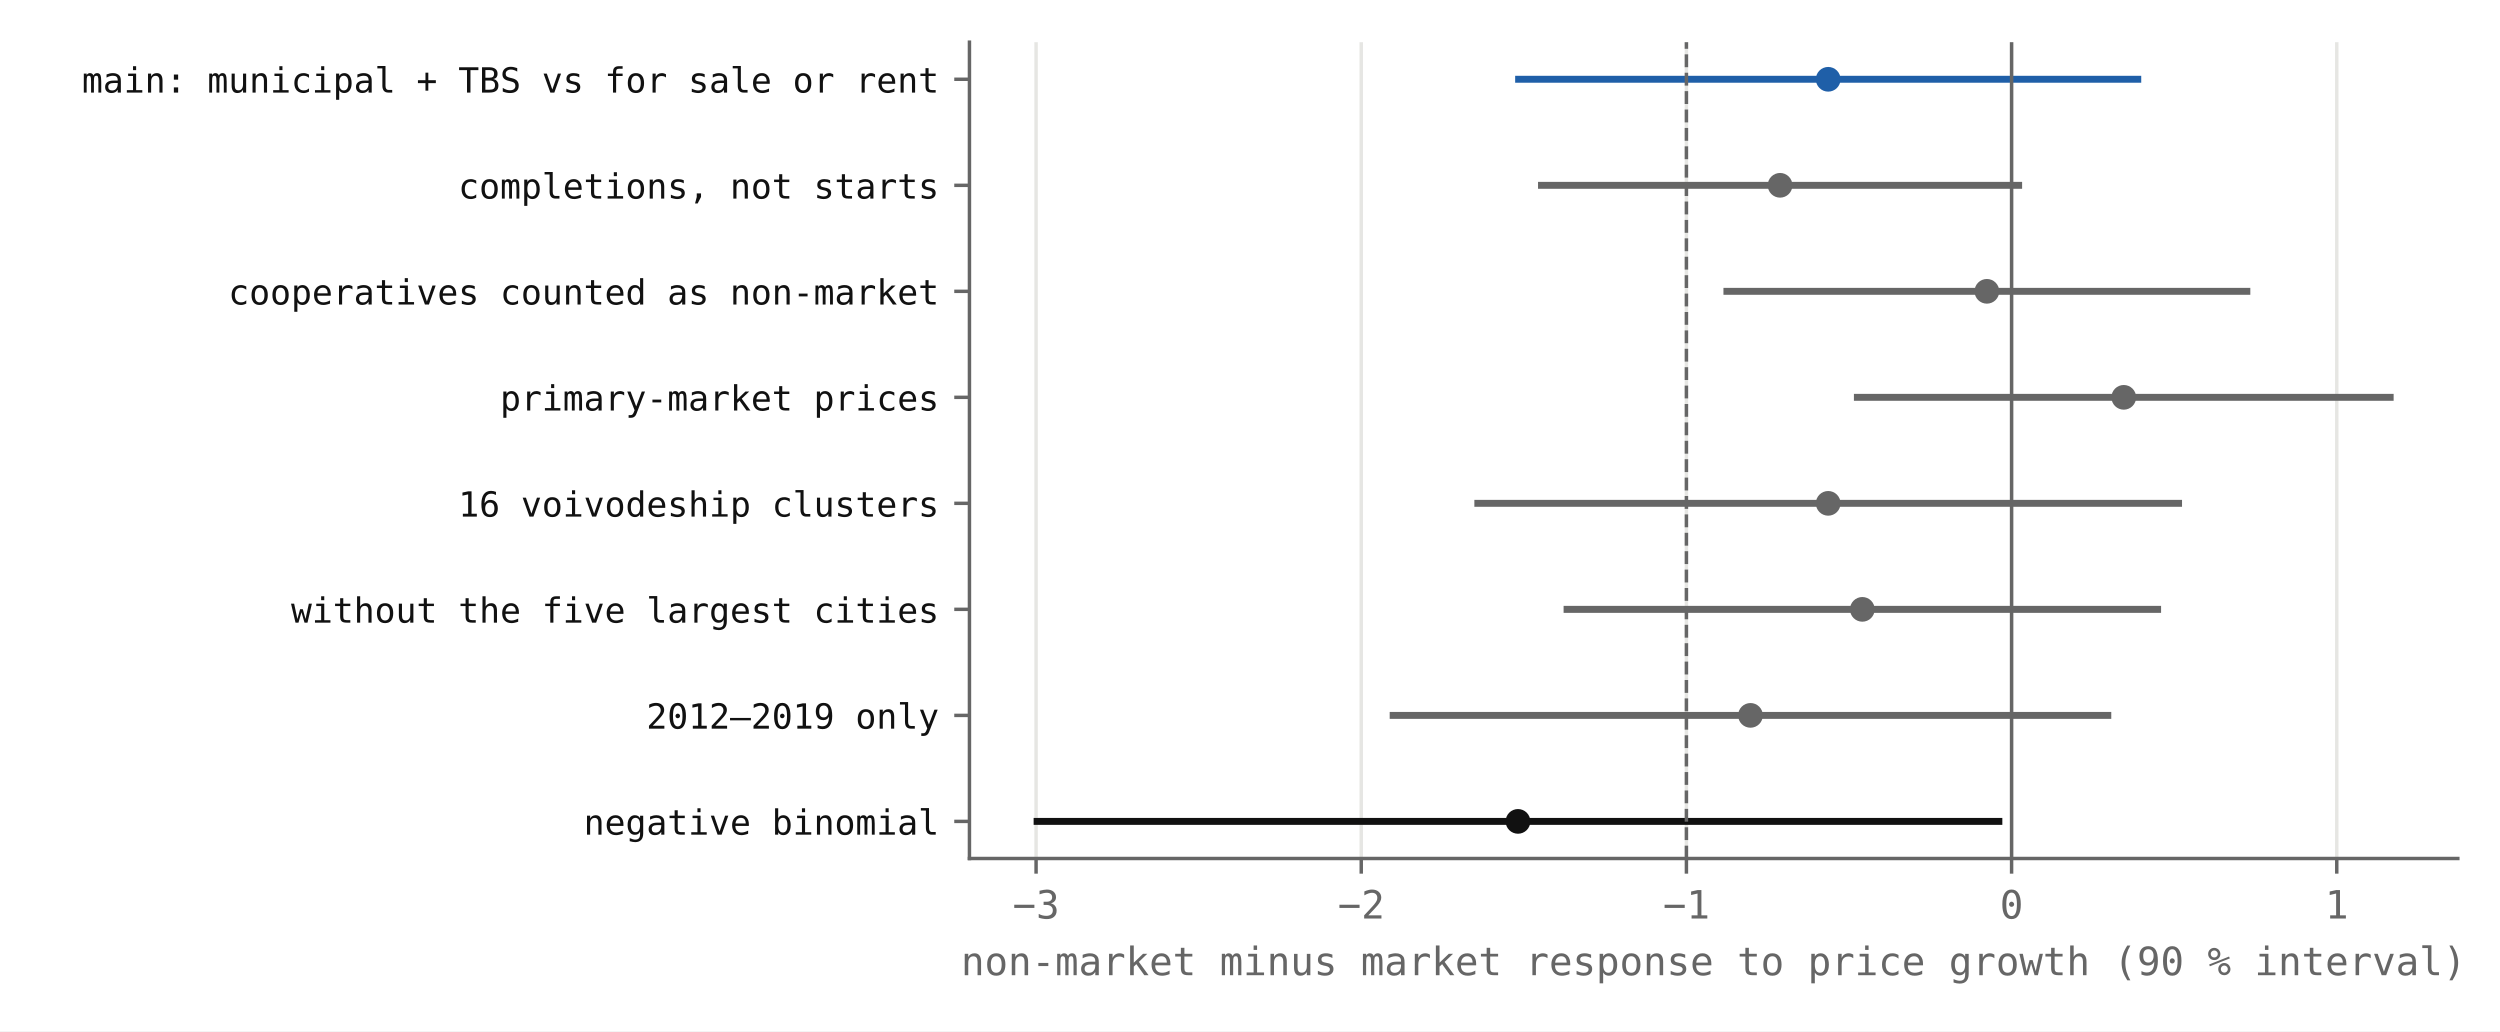
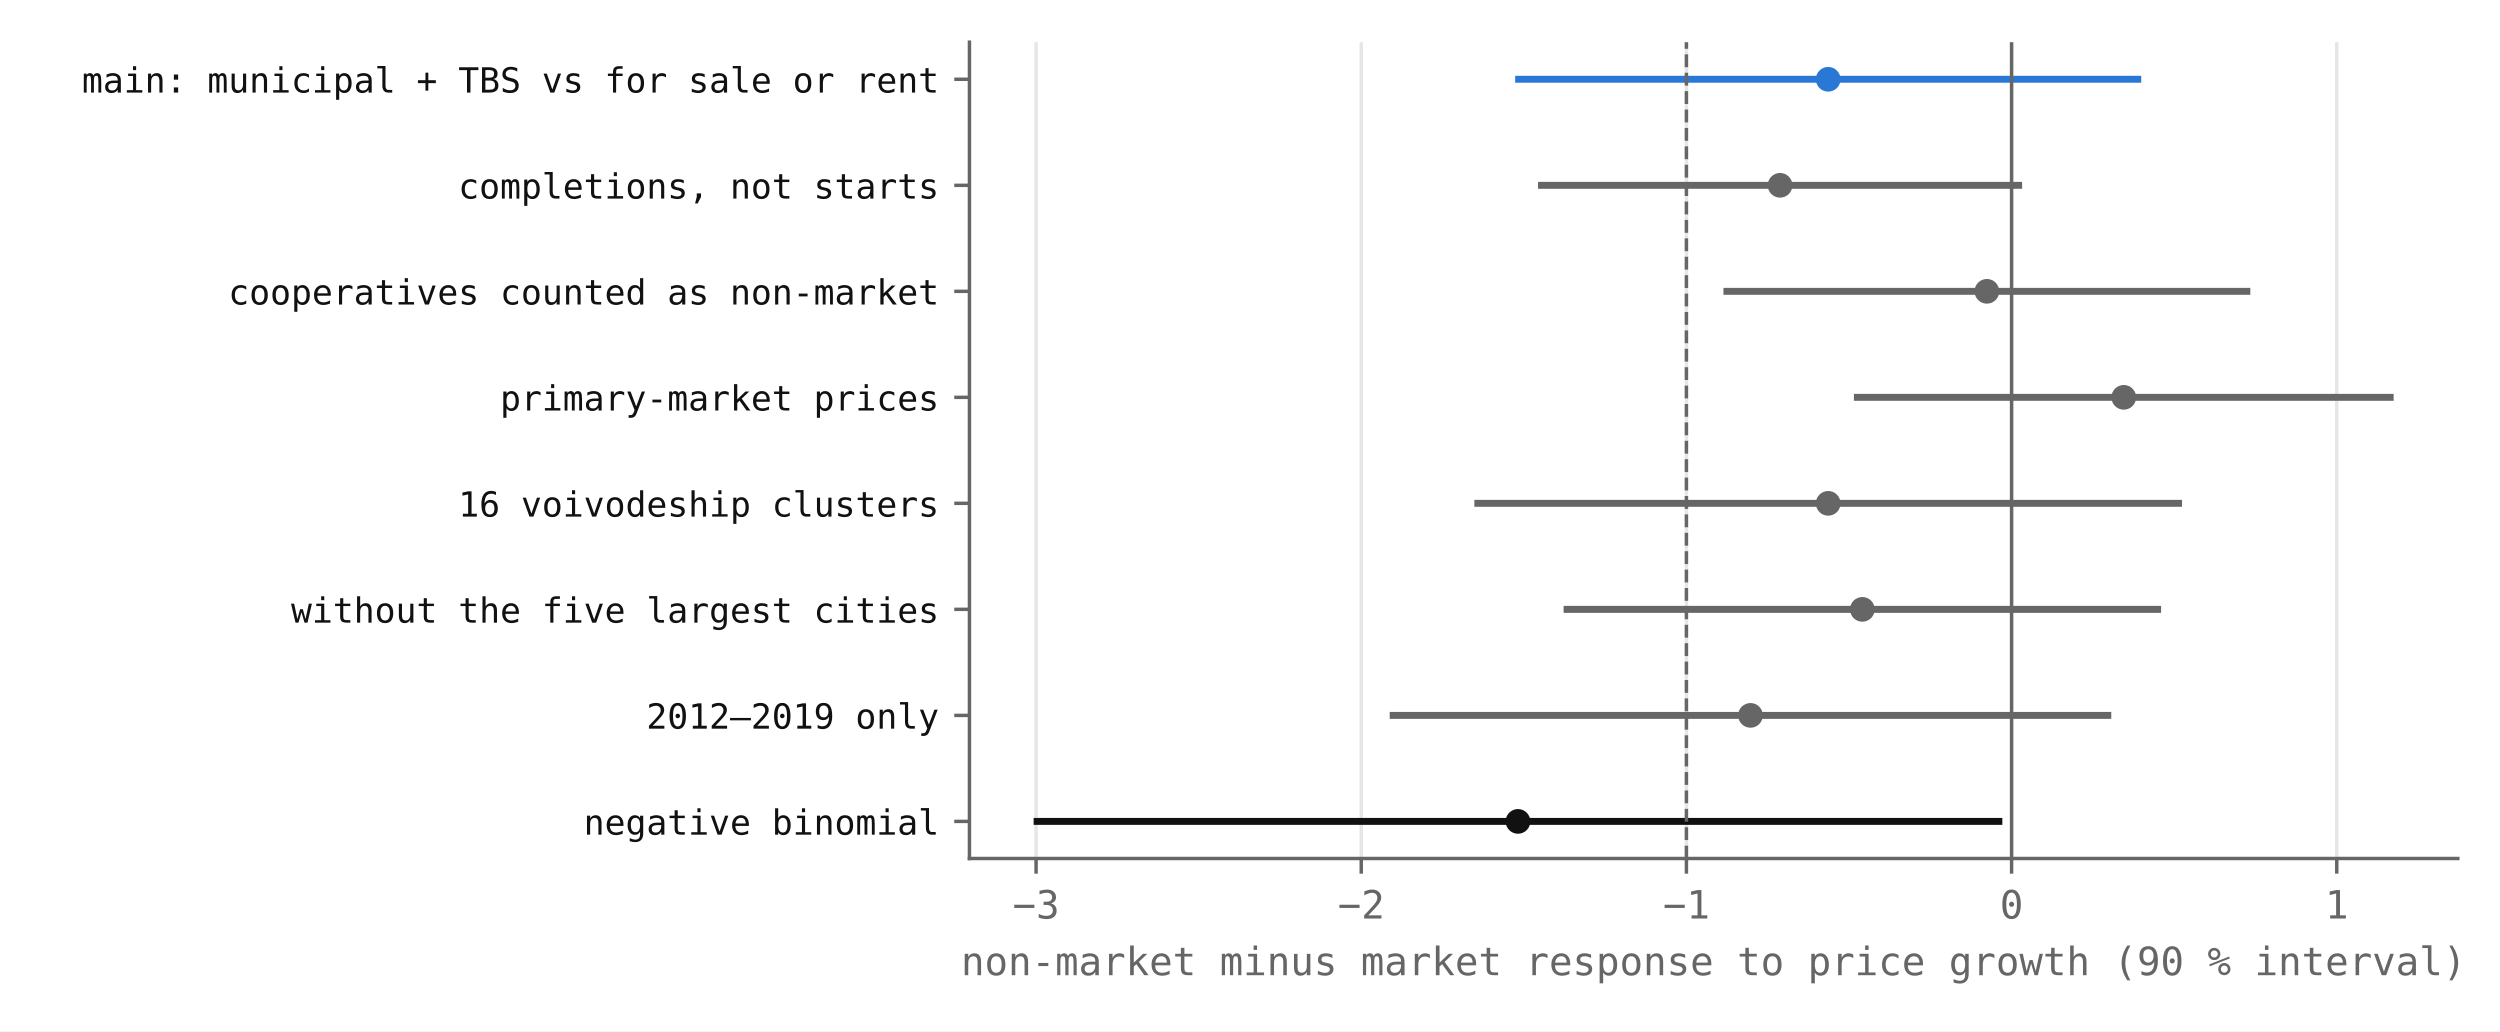
<svg xmlns="http://www.w3.org/2000/svg" xmlns:xlink="http://www.w3.org/1999/xlink" width="576pt" height="237.6pt" viewBox="0 0 576 237.6" version="1.1">
  <defs>
    <style type="text/css">*{stroke-linejoin: round; stroke-linecap: butt}</style>
  </defs>
  <g id="figure_1">
    <g id="patch_1">
      <path d="M 0 237.6  L 576 237.6  L 576 0  L 0 0  z " style="fill: #ffffff" />
    </g>
    <g id="axes_1">
      <g id="patch_2">
        <path d="M 223.36 197.798  L 566.28 197.798  L 566.28 9.72  L 223.36 9.72  z " style="fill: #ffffff" />
      </g>
      <g id="matplotlib.axis_1">
        <g id="xtick_1">
          <g id="line2d_1">
-             <path d="M 238.712 197.798  L 238.712 9.72  " clip-path="url(#pb5c26aa2b3)" style="fill: none; stroke: #e6e6e3; stroke-width: 0.8; stroke-linecap: square" />
+             <path d="M 238.712 197.798  L 238.712 9.72  " clip-path="url(#p2bb397f7c5)" style="fill: none; stroke: #e6e6e3; stroke-width: 0.8; stroke-linecap: square" />
          </g>
          <g id="line2d_2">
            <defs>
-               <path id="m88e2806643" d="M 0 0  L 0 3.5  " style="stroke: #666666; stroke-width: 0.8" />
+               <path id="mbb55a48397" d="M 0 0  L 0 3.5  " style="stroke: #666666; stroke-width: 0.8" />
            </defs>
            <g>
-               <use xlink:href="#m88e2806643" x="238.712" y="197.798" style="fill: #666666; stroke: #666666; stroke-width: 0.8" />
+               <use xlink:href="#mbb55a48397" x="238.712" y="197.798" style="fill: #666666; stroke: #666666; stroke-width: 0.8" />
            </g>
          </g>
          <g id="text_1">
            <text style="font-size: 9px; font-family: 'DejaVu Sans Mono', 'Bitstream Vera Sans Mono', 'Computer Modern Typewriter', 'Andale Mono', 'Nimbus Mono L', 'Courier New', 'Courier', 'Fixed', 'Terminal', monospace; text-anchor: middle; fill: #666666" x="238.712" y="211.636" transform="rotate(-0 238.7116 211.6358)">−3</text>
          </g>
        </g>
        <g id="xtick_2">
          <g id="line2d_3">
-             <path d="M 313.631 197.798  L 313.631 9.72  " clip-path="url(#pb5c26aa2b3)" style="fill: none; stroke: #e6e6e3; stroke-width: 0.8; stroke-linecap: square" />
+             <path d="M 313.631 197.798  L 313.631 9.72  " clip-path="url(#p2bb397f7c5)" style="fill: none; stroke: #e6e6e3; stroke-width: 0.8; stroke-linecap: square" />
          </g>
          <g id="line2d_4">
            <g>
-               <use xlink:href="#m88e2806643" x="313.631" y="197.798" style="fill: #666666; stroke: #666666; stroke-width: 0.8" />
+               <use xlink:href="#mbb55a48397" x="313.631" y="197.798" style="fill: #666666; stroke: #666666; stroke-width: 0.8" />
            </g>
          </g>
          <g id="text_2">
            <text style="font-size: 9px; font-family: 'DejaVu Sans Mono', 'Bitstream Vera Sans Mono', 'Computer Modern Typewriter', 'Andale Mono', 'Nimbus Mono L', 'Courier New', 'Courier', 'Fixed', 'Terminal', monospace; text-anchor: middle; fill: #666666" x="313.631" y="211.636" transform="rotate(-0 313.6313 211.6358)">−2</text>
          </g>
        </g>
        <g id="xtick_3">
          <g id="line2d_5">
-             <path d="M 388.551 197.798  L 388.551 9.72  " clip-path="url(#pb5c26aa2b3)" style="fill: none; stroke: #e6e6e3; stroke-width: 0.8; stroke-linecap: square" />
+             <path d="M 388.551 197.798  L 388.551 9.72  " clip-path="url(#p2bb397f7c5)" style="fill: none; stroke: #e6e6e3; stroke-width: 0.8; stroke-linecap: square" />
          </g>
          <g id="line2d_6">
            <g>
-               <use xlink:href="#m88e2806643" x="388.551" y="197.798" style="fill: #666666; stroke: #666666; stroke-width: 0.8" />
+               <use xlink:href="#mbb55a48397" x="388.551" y="197.798" style="fill: #666666; stroke: #666666; stroke-width: 0.8" />
            </g>
          </g>
          <g id="text_3">
            <text style="font-size: 9px; font-family: 'DejaVu Sans Mono', 'Bitstream Vera Sans Mono', 'Computer Modern Typewriter', 'Andale Mono', 'Nimbus Mono L', 'Courier New', 'Courier', 'Fixed', 'Terminal', monospace; text-anchor: middle; fill: #666666" x="388.551" y="211.636" transform="rotate(-0 388.5509 211.6358)">−1</text>
          </g>
        </g>
        <g id="xtick_4">
          <g id="line2d_7">
-             <path d="M 463.471 197.798  L 463.471 9.72  " clip-path="url(#pb5c26aa2b3)" style="fill: none; stroke: #e6e6e3; stroke-width: 0.8; stroke-linecap: square" />
+             <path d="M 463.471 197.798  L 463.471 9.72  " clip-path="url(#p2bb397f7c5)" style="fill: none; stroke: #e6e6e3; stroke-width: 0.8; stroke-linecap: square" />
          </g>
          <g id="line2d_8">
            <g>
-               <use xlink:href="#m88e2806643" x="463.471" y="197.798" style="fill: #666666; stroke: #666666; stroke-width: 0.8" />
+               <use xlink:href="#mbb55a48397" x="463.471" y="197.798" style="fill: #666666; stroke: #666666; stroke-width: 0.8" />
            </g>
          </g>
          <g id="text_4">
            <text style="font-size: 9px; font-family: 'DejaVu Sans Mono', 'Bitstream Vera Sans Mono', 'Computer Modern Typewriter', 'Andale Mono', 'Nimbus Mono L', 'Courier New', 'Courier', 'Fixed', 'Terminal', monospace; text-anchor: middle; fill: #666666" x="463.471" y="211.636" transform="rotate(-0 463.4705 211.6358)">0</text>
          </g>
        </g>
        <g id="xtick_5">
          <g id="line2d_9">
-             <path d="M 538.39 197.798  L 538.39 9.72  " clip-path="url(#pb5c26aa2b3)" style="fill: none; stroke: #e6e6e3; stroke-width: 0.8; stroke-linecap: square" />
+             <path d="M 538.39 197.798  L 538.39 9.72  " clip-path="url(#p2bb397f7c5)" style="fill: none; stroke: #e6e6e3; stroke-width: 0.8; stroke-linecap: square" />
          </g>
          <g id="line2d_10">
            <g>
-               <use xlink:href="#m88e2806643" x="538.39" y="197.798" style="fill: #666666; stroke: #666666; stroke-width: 0.8" />
+               <use xlink:href="#mbb55a48397" x="538.39" y="197.798" style="fill: #666666; stroke: #666666; stroke-width: 0.8" />
            </g>
          </g>
          <g id="text_5">
            <text style="font-size: 9px; font-family: 'DejaVu Sans Mono', 'Bitstream Vera Sans Mono', 'Computer Modern Typewriter', 'Andale Mono', 'Nimbus Mono L', 'Courier New', 'Courier', 'Fixed', 'Terminal', monospace; text-anchor: middle; fill: #666666" x="538.39" y="211.636" transform="rotate(-0 538.3902 211.6358)">1</text>
          </g>
        </g>
        <g id="text_6">
          <text style="font-size: 9px; font-family: 'DejaVu Sans Mono', 'Bitstream Vera Sans Mono', 'Computer Modern Typewriter', 'Andale Mono', 'Nimbus Mono L', 'Courier New', 'Courier', 'Fixed', 'Terminal', monospace; text-anchor: middle; fill: #666666" x="394.82" y="224.684" transform="rotate(-0 394.82 224.6843)">non-market minus market response to price growth (90 % interval)</text>
        </g>
      </g>
      <g id="matplotlib.axis_2">
        <g id="ytick_1">
          <g id="line2d_11">
            <defs>
-               <path id="m7353429e53" d="M 0 0  L -3.5 0  " style="stroke: #666666; stroke-width: 0.8" />
+               <path id="mae22cffdba" d="M 0 0  L -3.5 0  " style="stroke: #666666; stroke-width: 0.8" />
            </defs>
            <g>
-               <use xlink:href="#m7353429e53" x="223.36" y="189.249" style="fill: #666666; stroke: #666666; stroke-width: 0.8" />
+               <use xlink:href="#mae22cffdba" x="223.36" y="189.249" style="fill: #666666; stroke: #666666; stroke-width: 0.8" />
            </g>
          </g>
          <g id="text_7">
            <text style="font-size: 8px; font-family: 'DejaVu Sans Mono', 'Bitstream Vera Sans Mono', 'Computer Modern Typewriter', 'Andale Mono', 'Nimbus Mono L', 'Courier New', 'Courier', 'Fixed', 'Terminal', monospace; text-anchor: end; fill: #111111" x="216.36" y="192.31" transform="rotate(-0 216.36 192.3095)">negative binomial</text>
          </g>
        </g>
        <g id="ytick_2">
          <g id="line2d_12">
            <g>
-               <use xlink:href="#m7353429e53" x="223.36" y="164.823" style="fill: #666666; stroke: #666666; stroke-width: 0.8" />
+               <use xlink:href="#mae22cffdba" x="223.36" y="164.823" style="fill: #666666; stroke: #666666; stroke-width: 0.8" />
            </g>
          </g>
          <g id="text_8">
            <text style="font-size: 8px; font-family: 'DejaVu Sans Mono', 'Bitstream Vera Sans Mono', 'Computer Modern Typewriter', 'Andale Mono', 'Nimbus Mono L', 'Courier New', 'Courier', 'Fixed', 'Terminal', monospace; text-anchor: end; fill: #111111" x="216.36" y="167.884" transform="rotate(-0 216.36 167.8838)">2012–2019 only</text>
          </g>
        </g>
        <g id="ytick_3">
          <g id="line2d_13">
            <g>
-               <use xlink:href="#m7353429e53" x="223.36" y="140.397" style="fill: #666666; stroke: #666666; stroke-width: 0.8" />
+               <use xlink:href="#mae22cffdba" x="223.36" y="140.397" style="fill: #666666; stroke: #666666; stroke-width: 0.8" />
            </g>
          </g>
          <g id="text_9">
            <text style="font-size: 8px; font-family: 'DejaVu Sans Mono', 'Bitstream Vera Sans Mono', 'Computer Modern Typewriter', 'Andale Mono', 'Nimbus Mono L', 'Courier New', 'Courier', 'Fixed', 'Terminal', monospace; text-anchor: end; fill: #111111" x="216.36" y="143.458" transform="rotate(-0 216.36 143.4581)">without the five largest cities</text>
          </g>
        </g>
        <g id="ytick_4">
          <g id="line2d_14">
            <g>
-               <use xlink:href="#m7353429e53" x="223.36" y="115.972" style="fill: #666666; stroke: #666666; stroke-width: 0.8" />
+               <use xlink:href="#mae22cffdba" x="223.36" y="115.972" style="fill: #666666; stroke: #666666; stroke-width: 0.8" />
            </g>
          </g>
          <g id="text_10">
            <text style="font-size: 8px; font-family: 'DejaVu Sans Mono', 'Bitstream Vera Sans Mono', 'Computer Modern Typewriter', 'Andale Mono', 'Nimbus Mono L', 'Courier New', 'Courier', 'Fixed', 'Terminal', monospace; text-anchor: end; fill: #111111" x="216.36" y="119.032" transform="rotate(-0 216.36 119.0324)">16 voivodeship clusters</text>
          </g>
        </g>
        <g id="ytick_5">
          <g id="line2d_15">
            <g>
-               <use xlink:href="#m7353429e53" x="223.36" y="91.546" style="fill: #666666; stroke: #666666; stroke-width: 0.8" />
+               <use xlink:href="#mae22cffdba" x="223.36" y="91.546" style="fill: #666666; stroke: #666666; stroke-width: 0.8" />
            </g>
          </g>
          <g id="text_11">
            <text style="font-size: 8px; font-family: 'DejaVu Sans Mono', 'Bitstream Vera Sans Mono', 'Computer Modern Typewriter', 'Andale Mono', 'Nimbus Mono L', 'Courier New', 'Courier', 'Fixed', 'Terminal', monospace; text-anchor: end; fill: #111111" x="216.36" y="94.585" transform="rotate(-0 216.36 94.58547)">primary-market prices</text>
          </g>
        </g>
        <g id="ytick_6">
          <g id="line2d_16">
            <g>
-               <use xlink:href="#m7353429e53" x="223.36" y="67.12" style="fill: #666666; stroke: #666666; stroke-width: 0.8" />
+               <use xlink:href="#mae22cffdba" x="223.36" y="67.12" style="fill: #666666; stroke: #666666; stroke-width: 0.8" />
            </g>
          </g>
          <g id="text_12">
            <text style="font-size: 8px; font-family: 'DejaVu Sans Mono', 'Bitstream Vera Sans Mono', 'Computer Modern Typewriter', 'Andale Mono', 'Nimbus Mono L', 'Courier New', 'Courier', 'Fixed', 'Terminal', monospace; text-anchor: end; fill: #111111" x="216.36" y="70.16" transform="rotate(-0 216.36 70.15977)">cooperatives counted as non-market</text>
          </g>
        </g>
        <g id="ytick_7">
          <g id="line2d_17">
            <g>
-               <use xlink:href="#m7353429e53" x="223.36" y="42.695" style="fill: #666666; stroke: #666666; stroke-width: 0.8" />
+               <use xlink:href="#mae22cffdba" x="223.36" y="42.695" style="fill: #666666; stroke: #666666; stroke-width: 0.8" />
            </g>
          </g>
          <g id="text_13">
            <text style="font-size: 8px; font-family: 'DejaVu Sans Mono', 'Bitstream Vera Sans Mono', 'Computer Modern Typewriter', 'Andale Mono', 'Nimbus Mono L', 'Courier New', 'Courier', 'Fixed', 'Terminal', monospace; text-anchor: end; fill: #111111" x="216.36" y="45.755" transform="rotate(-0 216.36 45.75532)">completions, not starts</text>
          </g>
        </g>
        <g id="ytick_8">
          <g id="line2d_18">
            <g>
-               <use xlink:href="#m7353429e53" x="223.36" y="18.269" style="fill: #666666; stroke: #666666; stroke-width: 0.8" />
+               <use xlink:href="#mae22cffdba" x="223.36" y="18.269" style="fill: #666666; stroke: #666666; stroke-width: 0.8" />
            </g>
          </g>
          <g id="text_14">
            <text style="font-size: 8px; font-family: 'DejaVu Sans Mono', 'Bitstream Vera Sans Mono', 'Computer Modern Typewriter', 'Andale Mono', 'Nimbus Mono L', 'Courier New', 'Courier', 'Fixed', 'Terminal', monospace; text-anchor: end; fill: #111111" x="216.36" y="21.33" transform="rotate(-0 216.36 21.32962)">main: municipal + TBS vs for sale or rent</text>
          </g>
        </g>
      </g>
      <g id="line2d_19">
-         <path d="M 238.947 189.249  L 460.538 189.249  " clip-path="url(#pb5c26aa2b3)" style="fill: none; stroke: #111111; stroke-width: 1.6; stroke-linecap: square" />
+         <path d="M 238.947 189.249  L 460.538 189.249  " clip-path="url(#p2bb397f7c5)" style="fill: none; stroke: #111111; stroke-width: 1.6; stroke-linecap: square" />
      </g>
      <g id="line2d_20">
-         <path d="M 320.984 164.823  L 485.636 164.823  " clip-path="url(#pb5c26aa2b3)" style="fill: none; stroke: #666666; stroke-width: 1.6; stroke-linecap: square" />
+         <path d="M 320.984 164.823  L 485.636 164.823  " clip-path="url(#p2bb397f7c5)" style="fill: none; stroke: #666666; stroke-width: 1.6; stroke-linecap: square" />
      </g>
      <g id="line2d_21">
-         <path d="M 361.052 140.397  L 497.112 140.397  " clip-path="url(#pb5c26aa2b3)" style="fill: none; stroke: #666666; stroke-width: 1.6; stroke-linecap: square" />
+         <path d="M 361.052 140.397  L 497.112 140.397  " clip-path="url(#p2bb397f7c5)" style="fill: none; stroke: #666666; stroke-width: 1.6; stroke-linecap: square" />
      </g>
      <g id="line2d_22">
-         <path d="M 340.492 115.972  L 501.94 115.972  " clip-path="url(#pb5c26aa2b3)" style="fill: none; stroke: #666666; stroke-width: 1.6; stroke-linecap: square" />
+         <path d="M 340.492 115.972  L 501.94 115.972  " clip-path="url(#p2bb397f7c5)" style="fill: none; stroke: #666666; stroke-width: 1.6; stroke-linecap: square" />
      </g>
      <g id="line2d_23">
-         <path d="M 427.943 91.546  L 550.693 91.546  " clip-path="url(#pb5c26aa2b3)" style="fill: none; stroke: #666666; stroke-width: 1.6; stroke-linecap: square" />
+         <path d="M 427.943 91.546  L 550.693 91.546  " clip-path="url(#p2bb397f7c5)" style="fill: none; stroke: #666666; stroke-width: 1.6; stroke-linecap: square" />
      </g>
      <g id="line2d_24">
-         <path d="M 397.881 67.12  L 517.673 67.12  " clip-path="url(#pb5c26aa2b3)" style="fill: none; stroke: #666666; stroke-width: 1.6; stroke-linecap: square" />
+         <path d="M 397.881 67.12  L 517.673 67.12  " clip-path="url(#p2bb397f7c5)" style="fill: none; stroke: #666666; stroke-width: 1.6; stroke-linecap: square" />
      </g>
      <g id="line2d_25">
-         <path d="M 355.161 42.695  L 465.094 42.695  " clip-path="url(#pb5c26aa2b3)" style="fill: none; stroke: #666666; stroke-width: 1.6; stroke-linecap: square" />
+         <path d="M 355.161 42.695  L 465.094 42.695  " clip-path="url(#p2bb397f7c5)" style="fill: none; stroke: #666666; stroke-width: 1.6; stroke-linecap: square" />
      </g>
      <g id="line2d_26">
-         <path d="M 349.892 18.269  L 492.539 18.269  " clip-path="url(#pb5c26aa2b3)" style="fill: none; stroke: #1f5fa8; stroke-width: 1.6; stroke-linecap: square" />
+         <path d="M 349.892 18.269  L 492.539 18.269  " clip-path="url(#p2bb397f7c5)" style="fill: none; stroke: #2a78d6; stroke-width: 1.6; stroke-linecap: square" />
      </g>
      <g id="line2d_27">
-         <path d="M 463.471 197.798  L 463.471 9.72  " clip-path="url(#pb5c26aa2b3)" style="fill: none; stroke: #666666; stroke-width: 0.8; stroke-linecap: square" />
+         <path d="M 463.471 197.798  L 463.471 9.72  " clip-path="url(#p2bb397f7c5)" style="fill: none; stroke: #666666; stroke-width: 0.8; stroke-linecap: square" />
      </g>
      <g id="line2d_28">
-         <path d="M 388.551 197.798  L 388.551 9.72  " clip-path="url(#pb5c26aa2b3)" style="fill: none; stroke-dasharray: 2.96,1.28; stroke-dashoffset: 0; stroke: #666666; stroke-width: 0.8" />
+         <path d="M 388.551 197.798  L 388.551 9.72  " clip-path="url(#p2bb397f7c5)" style="fill: none; stroke-dasharray: 2.96,1.28; stroke-dashoffset: 0; stroke: #666666; stroke-width: 0.8" />
      </g>
      <g id="patch_3">
        <path d="M 223.36 197.798  L 223.36 9.72  " style="fill: none; stroke: #666666; stroke-width: 0.8; stroke-linejoin: miter; stroke-linecap: square" />
      </g>
      <g id="patch_4">
        <path d="M 223.36 197.798  L 566.28 197.798  " style="fill: none; stroke: #666666; stroke-width: 0.8; stroke-linejoin: miter; stroke-linecap: square" />
      </g>
      <g id="PathCollection_1">
        <defs>
-           <path id="m7a5fedc19a" d="M 0 2.345  C 0.622 2.345 1.219 2.098 1.658 1.658  C 2.098 1.219 2.345 0.622 2.345 0  C 2.345 -0.622 2.098 -1.219 1.658 -1.658  C 1.219 -2.098 0.622 -2.345 0 -2.345  C -0.622 -2.345 -1.219 -2.098 -1.658 -1.658  C -2.098 -1.219 -2.345 -0.622 -2.345 0  C -2.345 0.622 -2.098 1.219 -1.658 1.658  C -1.219 2.098 -0.622 2.345 0 2.345  z " style="stroke: #111111" />
+           <path id="m1154c092a2" d="M 0 2.345  C 0.622 2.345 1.219 2.098 1.658 1.658  C 2.098 1.219 2.345 0.622 2.345 0  C 2.345 -0.622 2.098 -1.219 1.658 -1.658  C 1.219 -2.098 0.622 -2.345 0 -2.345  C -0.622 -2.345 -1.219 -2.098 -1.658 -1.658  C -2.098 -1.219 -2.345 -0.622 -2.345 0  C -2.345 0.622 -2.098 1.219 -1.658 1.658  C -1.219 2.098 -0.622 2.345 0 2.345  z " style="stroke: #111111" />
        </defs>
-         <g clip-path="url(#pb5c26aa2b3)">
-           <use xlink:href="#m7a5fedc19a" x="349.743" y="189.249" style="fill: #111111; stroke: #111111" />
+         <g clip-path="url(#p2bb397f7c5)">
+           <use xlink:href="#m1154c092a2" x="349.743" y="189.249" style="fill: #111111; stroke: #111111" />
        </g>
      </g>
      <g id="PathCollection_2">
        <defs>
-           <path id="md166521ab3" d="M 0 2.345  C 0.622 2.345 1.219 2.098 1.658 1.658  C 2.098 1.219 2.345 0.622 2.345 0  C 2.345 -0.622 2.098 -1.219 1.658 -1.658  C 1.219 -2.098 0.622 -2.345 0 -2.345  C -0.622 -2.345 -1.219 -2.098 -1.658 -1.658  C -2.098 -1.219 -2.345 -0.622 -2.345 0  C -2.345 0.622 -2.098 1.219 -1.658 1.658  C -1.219 2.098 -0.622 2.345 0 2.345  z " style="stroke: #666666" />
+           <path id="m671cdbf054" d="M 0 2.345  C 0.622 2.345 1.219 2.098 1.658 1.658  C 2.098 1.219 2.345 0.622 2.345 0  C 2.345 -0.622 2.098 -1.219 1.658 -1.658  C 1.219 -2.098 0.622 -2.345 0 -2.345  C -0.622 -2.345 -1.219 -2.098 -1.658 -1.658  C -2.098 -1.219 -2.345 -0.622 -2.345 0  C -2.345 0.622 -2.098 1.219 -1.658 1.658  C -1.219 2.098 -0.622 2.345 0 2.345  z " style="stroke: #666666" />
        </defs>
-         <g clip-path="url(#pb5c26aa2b3)">
-           <use xlink:href="#md166521ab3" x="403.31" y="164.823" style="fill: #666666; stroke: #666666" />
+         <g clip-path="url(#p2bb397f7c5)">
+           <use xlink:href="#m671cdbf054" x="403.31" y="164.823" style="fill: #666666; stroke: #666666" />
        </g>
      </g>
      <g id="PathCollection_3">
-         <g clip-path="url(#pb5c26aa2b3)">
-           <use xlink:href="#md166521ab3" x="429.082" y="140.397" style="fill: #666666; stroke: #666666" />
+         <g clip-path="url(#p2bb397f7c5)">
+           <use xlink:href="#m671cdbf054" x="429.082" y="140.397" style="fill: #666666; stroke: #666666" />
        </g>
      </g>
      <g id="PathCollection_4">
-         <g clip-path="url(#pb5c26aa2b3)">
-           <use xlink:href="#md166521ab3" x="421.216" y="115.972" style="fill: #666666; stroke: #666666" />
+         <g clip-path="url(#p2bb397f7c5)">
+           <use xlink:href="#m671cdbf054" x="421.216" y="115.972" style="fill: #666666; stroke: #666666" />
        </g>
      </g>
      <g id="PathCollection_5">
-         <g clip-path="url(#pb5c26aa2b3)">
-           <use xlink:href="#md166521ab3" x="489.318" y="91.546" style="fill: #666666; stroke: #666666" />
+         <g clip-path="url(#p2bb397f7c5)">
+           <use xlink:href="#m671cdbf054" x="489.318" y="91.546" style="fill: #666666; stroke: #666666" />
        </g>
      </g>
      <g id="PathCollection_6">
-         <g clip-path="url(#pb5c26aa2b3)">
-           <use xlink:href="#md166521ab3" x="457.777" y="67.12" style="fill: #666666; stroke: #666666" />
+         <g clip-path="url(#p2bb397f7c5)">
+           <use xlink:href="#m671cdbf054" x="457.777" y="67.12" style="fill: #666666; stroke: #666666" />
        </g>
      </g>
      <g id="PathCollection_7">
-         <g clip-path="url(#pb5c26aa2b3)">
-           <use xlink:href="#md166521ab3" x="410.128" y="42.695" style="fill: #666666; stroke: #666666" />
+         <g clip-path="url(#p2bb397f7c5)">
+           <use xlink:href="#m671cdbf054" x="410.128" y="42.695" style="fill: #666666; stroke: #666666" />
        </g>
      </g>
      <g id="PathCollection_8">
        <defs>
-           <path id="mb080ae6c99" d="M 0 2.345  C 0.622 2.345 1.219 2.098 1.658 1.658  C 2.098 1.219 2.345 0.622 2.345 0  C 2.345 -0.622 2.098 -1.219 1.658 -1.658  C 1.219 -2.098 0.622 -2.345 0 -2.345  C -0.622 -2.345 -1.219 -2.098 -1.658 -1.658  C -2.098 -1.219 -2.345 -0.622 -2.345 0  C -2.345 0.622 -2.098 1.219 -1.658 1.658  C -1.219 2.098 -0.622 2.345 0 2.345  z " style="stroke: #1f5fa8" />
+           <path id="m65197ee391" d="M 0 2.345  C 0.622 2.345 1.219 2.098 1.658 1.658  C 2.098 1.219 2.345 0.622 2.345 0  C 2.345 -0.622 2.098 -1.219 1.658 -1.658  C 1.219 -2.098 0.622 -2.345 0 -2.345  C -0.622 -2.345 -1.219 -2.098 -1.658 -1.658  C -2.098 -1.219 -2.345 -0.622 -2.345 0  C -2.345 0.622 -2.098 1.219 -1.658 1.658  C -1.219 2.098 -0.622 2.345 0 2.345  z " style="stroke: #2a78d6" />
        </defs>
-         <g clip-path="url(#pb5c26aa2b3)">
-           <use xlink:href="#mb080ae6c99" x="421.216" y="18.269" style="fill: #1f5fa8; stroke: #1f5fa8" />
+         <g clip-path="url(#p2bb397f7c5)">
+           <use xlink:href="#m65197ee391" x="421.216" y="18.269" style="fill: #2a78d6; stroke: #2a78d6" />
        </g>
      </g>
    </g>
  </g>
  <defs>
-     <clipPath id="pb5c26aa2b3">
+     <clipPath id="p2bb397f7c5">
      <rect x="223.36" y="9.72" width="342.92" height="188.078" />
    </clipPath>
  </defs>
</svg>
